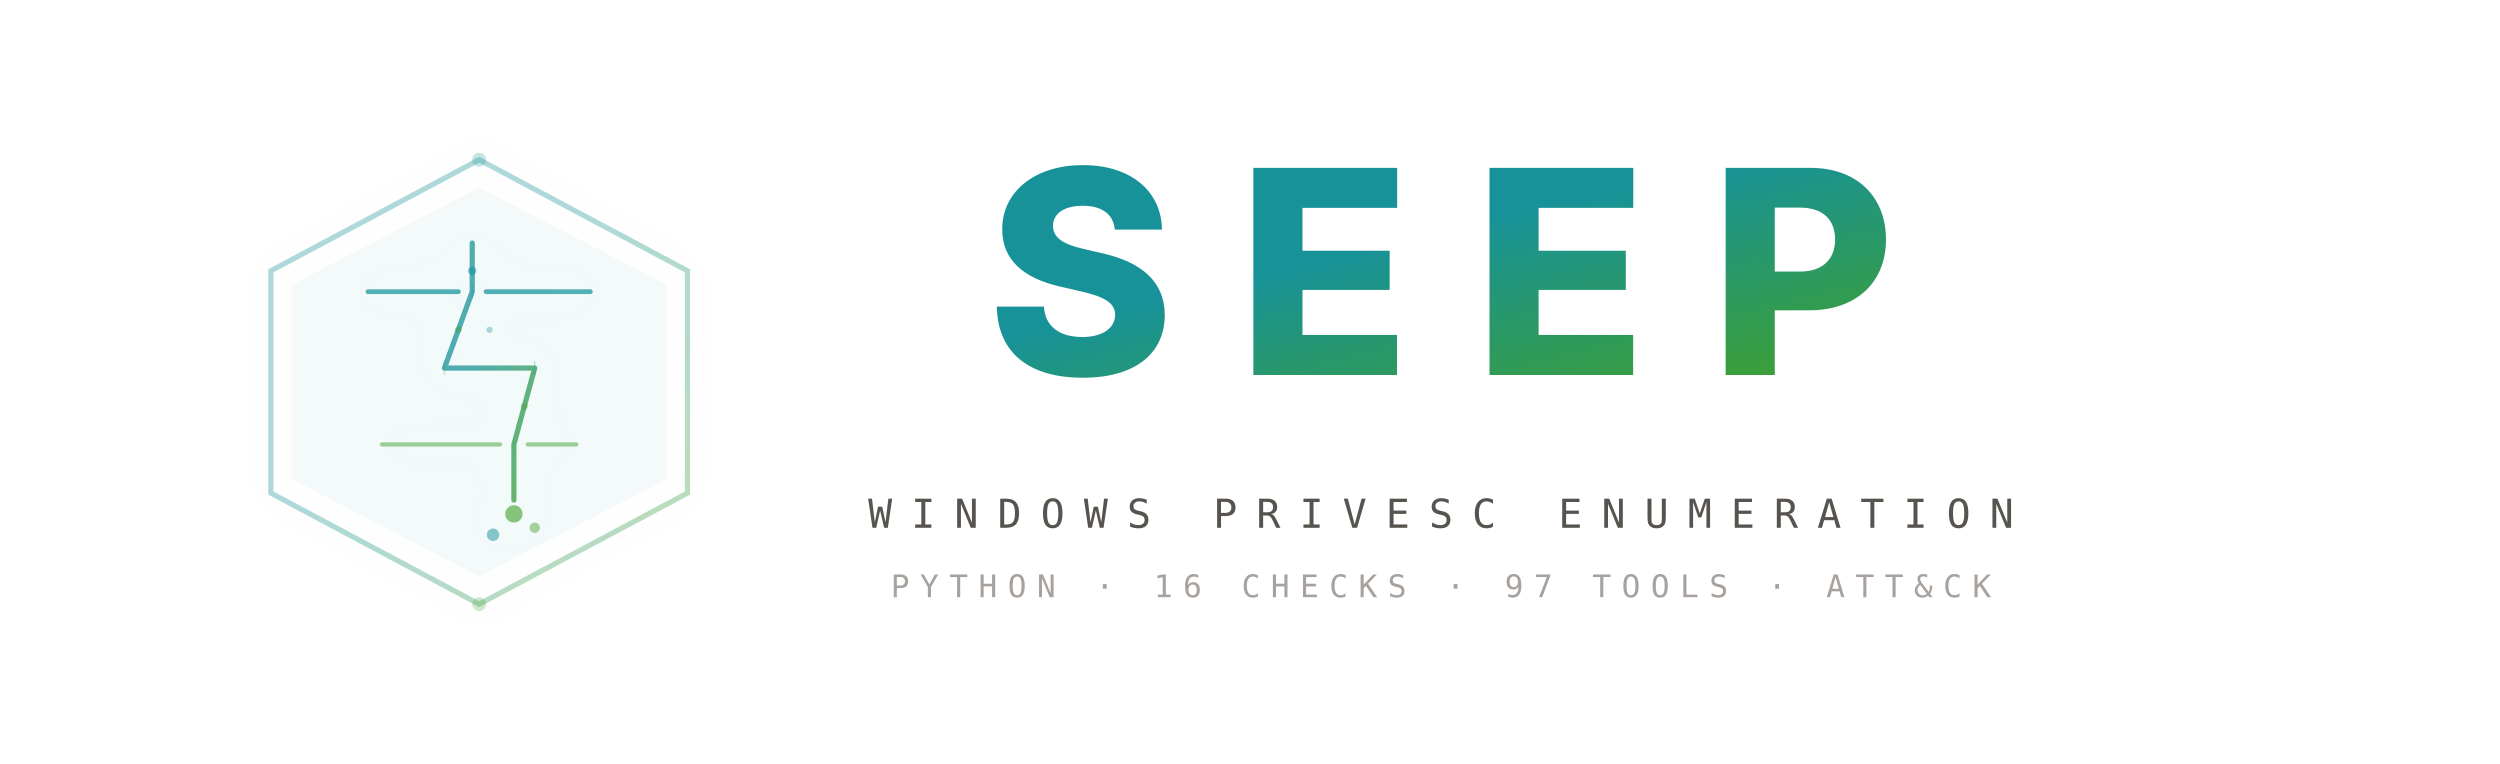
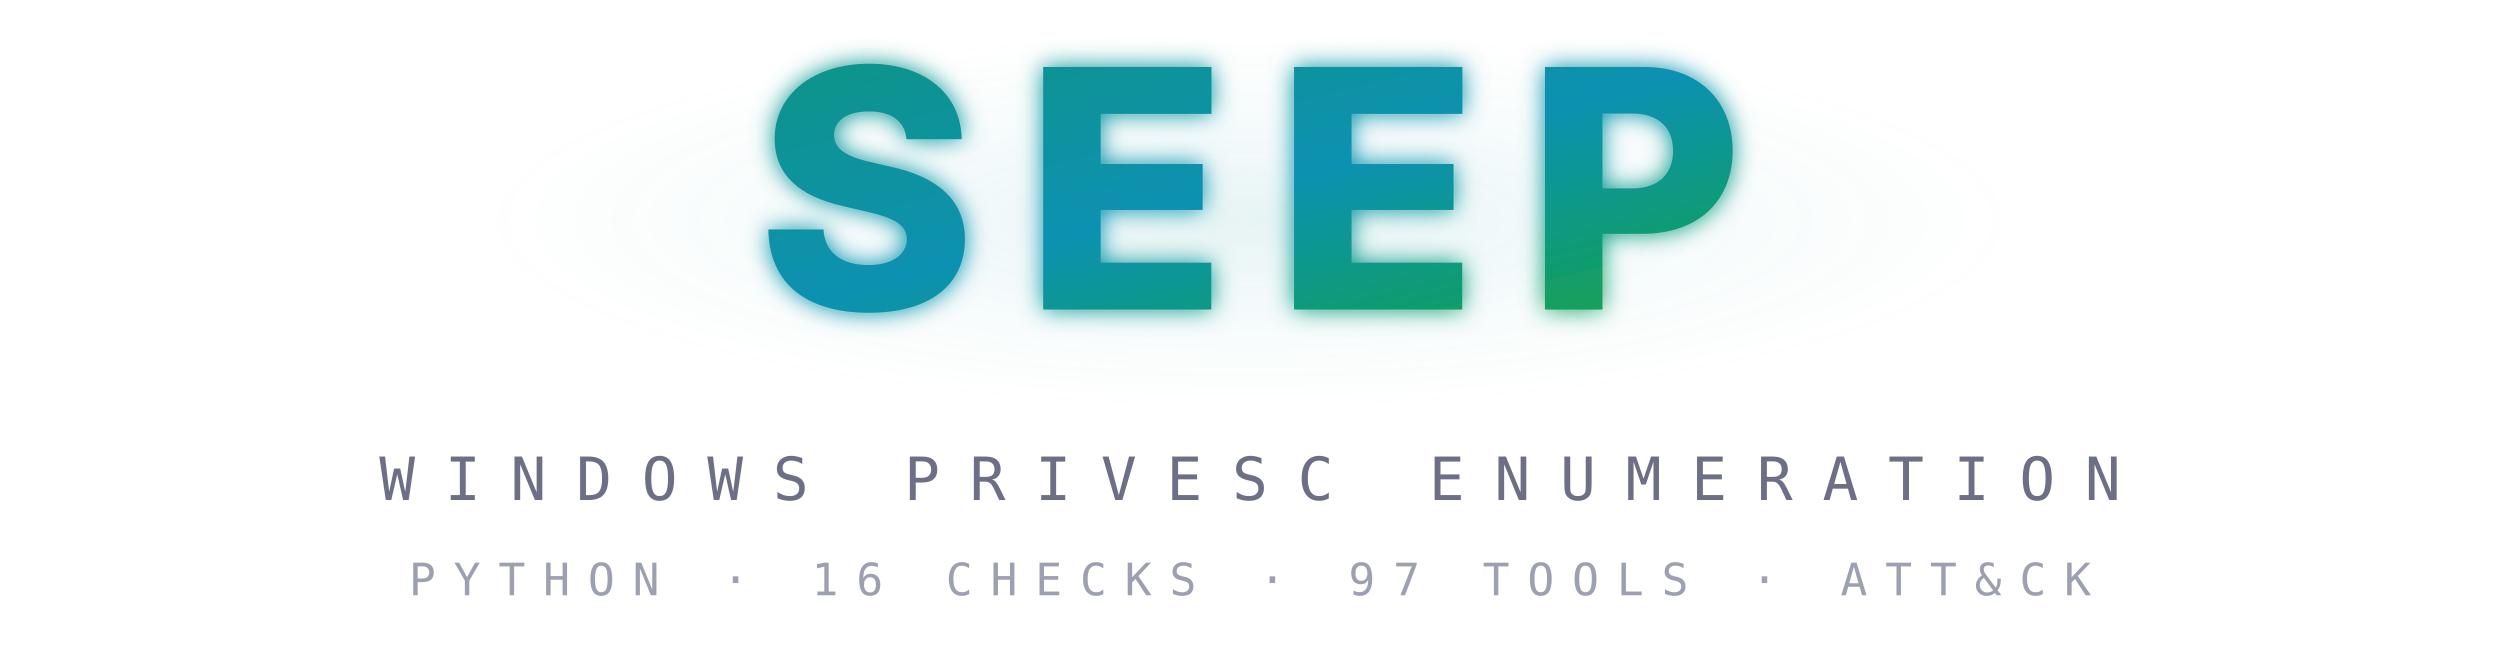
- <svg xmlns="http://www.w3.org/2000/svg" viewBox="0 0 720 220" fill="none">
+ <svg xmlns="http://www.w3.org/2000/svg" viewBox="0 0 420 110" fill="none">
  <defs>
-     <linearGradient id="g1" x1="0%" y1="0%" x2="100%" y2="100%">
-       <stop offset="0%" stop-color="#179299" />
-       <stop offset="40%" stop-color="#179299" />
-       <stop offset="100%" stop-color="#40a02b" />
+     <linearGradient id="grad" x1="0%" y1="0%" x2="100%" y2="100%">
+       <stop offset="0%" stop-color="#0d9488" />
+       <stop offset="50%" stop-color="#0891b2" />
+       <stop offset="100%" stop-color="#16a34a" />
    </linearGradient>
-     <linearGradient id="g2" x1="0%" y1="100%" x2="100%" y2="0%">
-       <stop offset="0%" stop-color="#40a02b" />
-       <stop offset="100%" stop-color="#179299" />
-     </linearGradient>
-     <linearGradient id="g3" x1="0%" y1="0%" x2="0%" y2="100%">
-       <stop offset="0%" stop-color="#179299" />
-       <stop offset="50%" stop-color="#179299" />
-       <stop offset="100%" stop-color="#40a02b" />
-     </linearGradient>
-     <filter id="softglow" x="-30%" y="-30%" width="160%" height="160%">
-       <feGaussianBlur in="SourceAlpha" stdDeviation="6" result="blur" />
-       <feFlood flood-color="#179299" flood-opacity="0.1" result="color" />
-       <feComposite in="color" in2="blur" operator="in" result="shadow" />
-       <feComposite in="SourceGraphic" in2="shadow" operator="over" />
+     <radialGradient id="glow" cx="50%" cy="40%" r="40%">
+       <stop offset="0%" stop-color="#0d9488" stop-opacity="0.1" />
+       <stop offset="50%" stop-color="#0891b2" stop-opacity="0.04" />
+       <stop offset="100%" stop-color="#16a34a" stop-opacity="0" />
+     </radialGradient>
+     <filter id="textglow">
+       <feGaussianBlur in="SourceGraphic" stdDeviation="2" result="blur" />
+       <feComposite in="SourceGraphic" in2="blur" operator="over" />
    </filter>
  </defs>
-   <g transform="translate(58, 40)" filter="url(#softglow)">
-     <path d="M 80 6 L 140 38 L 140 102 L 80 134 L 20 102 L 20 38 Z" fill="none" stroke="url(#g1)" stroke-width="1.5" opacity="0.35" />
-     <path d="M 80 14 L 134 42 L 134 98 L 80 126 L 26 98 L 26 42 Z" fill="#179299" opacity="0.04" />
-     <line x1="48" y1="44" x2="74" y2="44" stroke="#179299" stroke-width="1.4" stroke-linecap="round" opacity="0.7" />
-     <line x1="82" y1="44" x2="112" y2="44" stroke="#179299" stroke-width="1.4" stroke-linecap="round" opacity="0.7" />
-     <line x1="50" y1="66" x2="66" y2="66" stroke="url(#g1)" stroke-width="1.3" stroke-linecap="round" opacity="0.6" />
-     <line x1="74" y1="66" x2="92" y2="66" stroke="url(#g1)" stroke-width="1.3" stroke-linecap="round" opacity="0.6" />
-     <line x1="100" y1="66" x2="110" y2="66" stroke="url(#g1)" stroke-width="1.3" stroke-linecap="round" opacity="0.6" />
-     <line x1="52" y1="88" x2="86" y2="88" stroke="#40a02b" stroke-width="1.2" stroke-linecap="round" opacity="0.5" />
-     <line x1="94" y1="88" x2="108" y2="88" stroke="#40a02b" stroke-width="1.2" stroke-linecap="round" opacity="0.5" />
-     <path d="M 78,30 L 78,44 L 70,66 L 96,66 L 90,88 L 90,104" fill="none" stroke="url(#g1)" stroke-width="1.5" stroke-linecap="round" stroke-linejoin="round" opacity="0.75" />
-     <circle cx="90" cy="108" r="2.5" fill="#40a02b" opacity="0.6" />
-     <circle cx="84" cy="114" r="1.8" fill="#179299" opacity="0.5" />
-     <circle cx="96" cy="112" r="1.5" fill="#40a02b" opacity="0.45" />
-     <circle cx="78" cy="38" r="1.2" fill="#179299" opacity="0.55" />
-     <circle cx="74" cy="55" r="1" fill="#40a02b" opacity="0.4" />
-     <circle cx="83" cy="55" r="0.9" fill="#179299" opacity="0.35" />
-     <circle cx="93" cy="77" r="1" fill="#40a02b" opacity="0.4" />
-     <line x1="78" y1="42" x2="78" y2="46" stroke="#179299" stroke-width="0.4" opacity="0.3" />
-     <line x1="70" y1="64" x2="70" y2="68" stroke="#40a02b" stroke-width="0.4" opacity="0.25" />
-     <line x1="96" y1="64" x2="96" y2="68" stroke="#179299" stroke-width="0.4" opacity="0.25" />
-     <line x1="90" y1="86" x2="90" y2="90" stroke="#40a02b" stroke-width="0.4" opacity="0.25" />
-     <circle cx="80" cy="6" r="2" fill="#179299" opacity="0.25" />
-     <circle cx="80" cy="134" r="2" fill="#40a02b" opacity="0.25" />
-   </g>
-   <text x="415" y="108" font-family="'SF Pro Display', 'Inter', 'Segoe UI', 'Helvetica Neue', Arial, sans-serif" font-size="82" font-weight="800" letter-spacing="18" fill="url(#g1)" text-anchor="middle">SEEP</text>
-   <line x1="280" y1="128" x2="550" y2="128" stroke="url(#g1)" stroke-width="0.8" opacity="0.2" />
-   <text x="415" y="152" font-family="'SF Mono', 'JetBrains Mono', 'Fira Code', 'Cascadia Code', monospace" font-size="11.5" font-weight="400" letter-spacing="5.5" fill="#57534e" text-anchor="middle">WINDOWS PRIVESC ENUMERATION</text>
-   <text x="415" y="172" font-family="'SF Mono', 'JetBrains Mono', 'Fira Code', monospace" font-size="9" font-weight="400" letter-spacing="3" fill="#a8a29e" text-anchor="middle">PYTHON  ·  16 CHECKS  ·  97 TOOLS  ·  ATT&amp;CK</text>
+   <ellipse cx="210" cy="45" rx="160" ry="40" fill="url(#glow)" />
+   <text x="210" y="52" text-anchor="middle" font-family="'Inter', 'SF Pro Display', 'Segoe UI', 'Helvetica Neue', Arial, sans-serif" font-size="56" font-weight="800" fill="url(#grad)" letter-spacing="8" filter="url(#textglow)">SEEP</text>
+   <line x1="130" y1="68" x2="290" y2="68" stroke="url(#grad)" stroke-width="0.6" opacity="0.2" />
+   <text x="210" y="84" text-anchor="middle" font-family="'JetBrains Mono', 'SF Mono', 'Fira Code', 'Cascadia Code', monospace" font-size="10" font-weight="400" fill="#6c6f85" letter-spacing="5">WINDOWS PRIVESC ENUMERATION</text>
+   <text x="210" y="100" text-anchor="middle" font-family="'JetBrains Mono', 'SF Mono', 'Fira Code', monospace" font-size="7.5" font-weight="400" fill="#9ca0b0" letter-spacing="3">PYTHON · 16 CHECKS · 97 TOOLS · ATT&amp;CK</text>
</svg>
